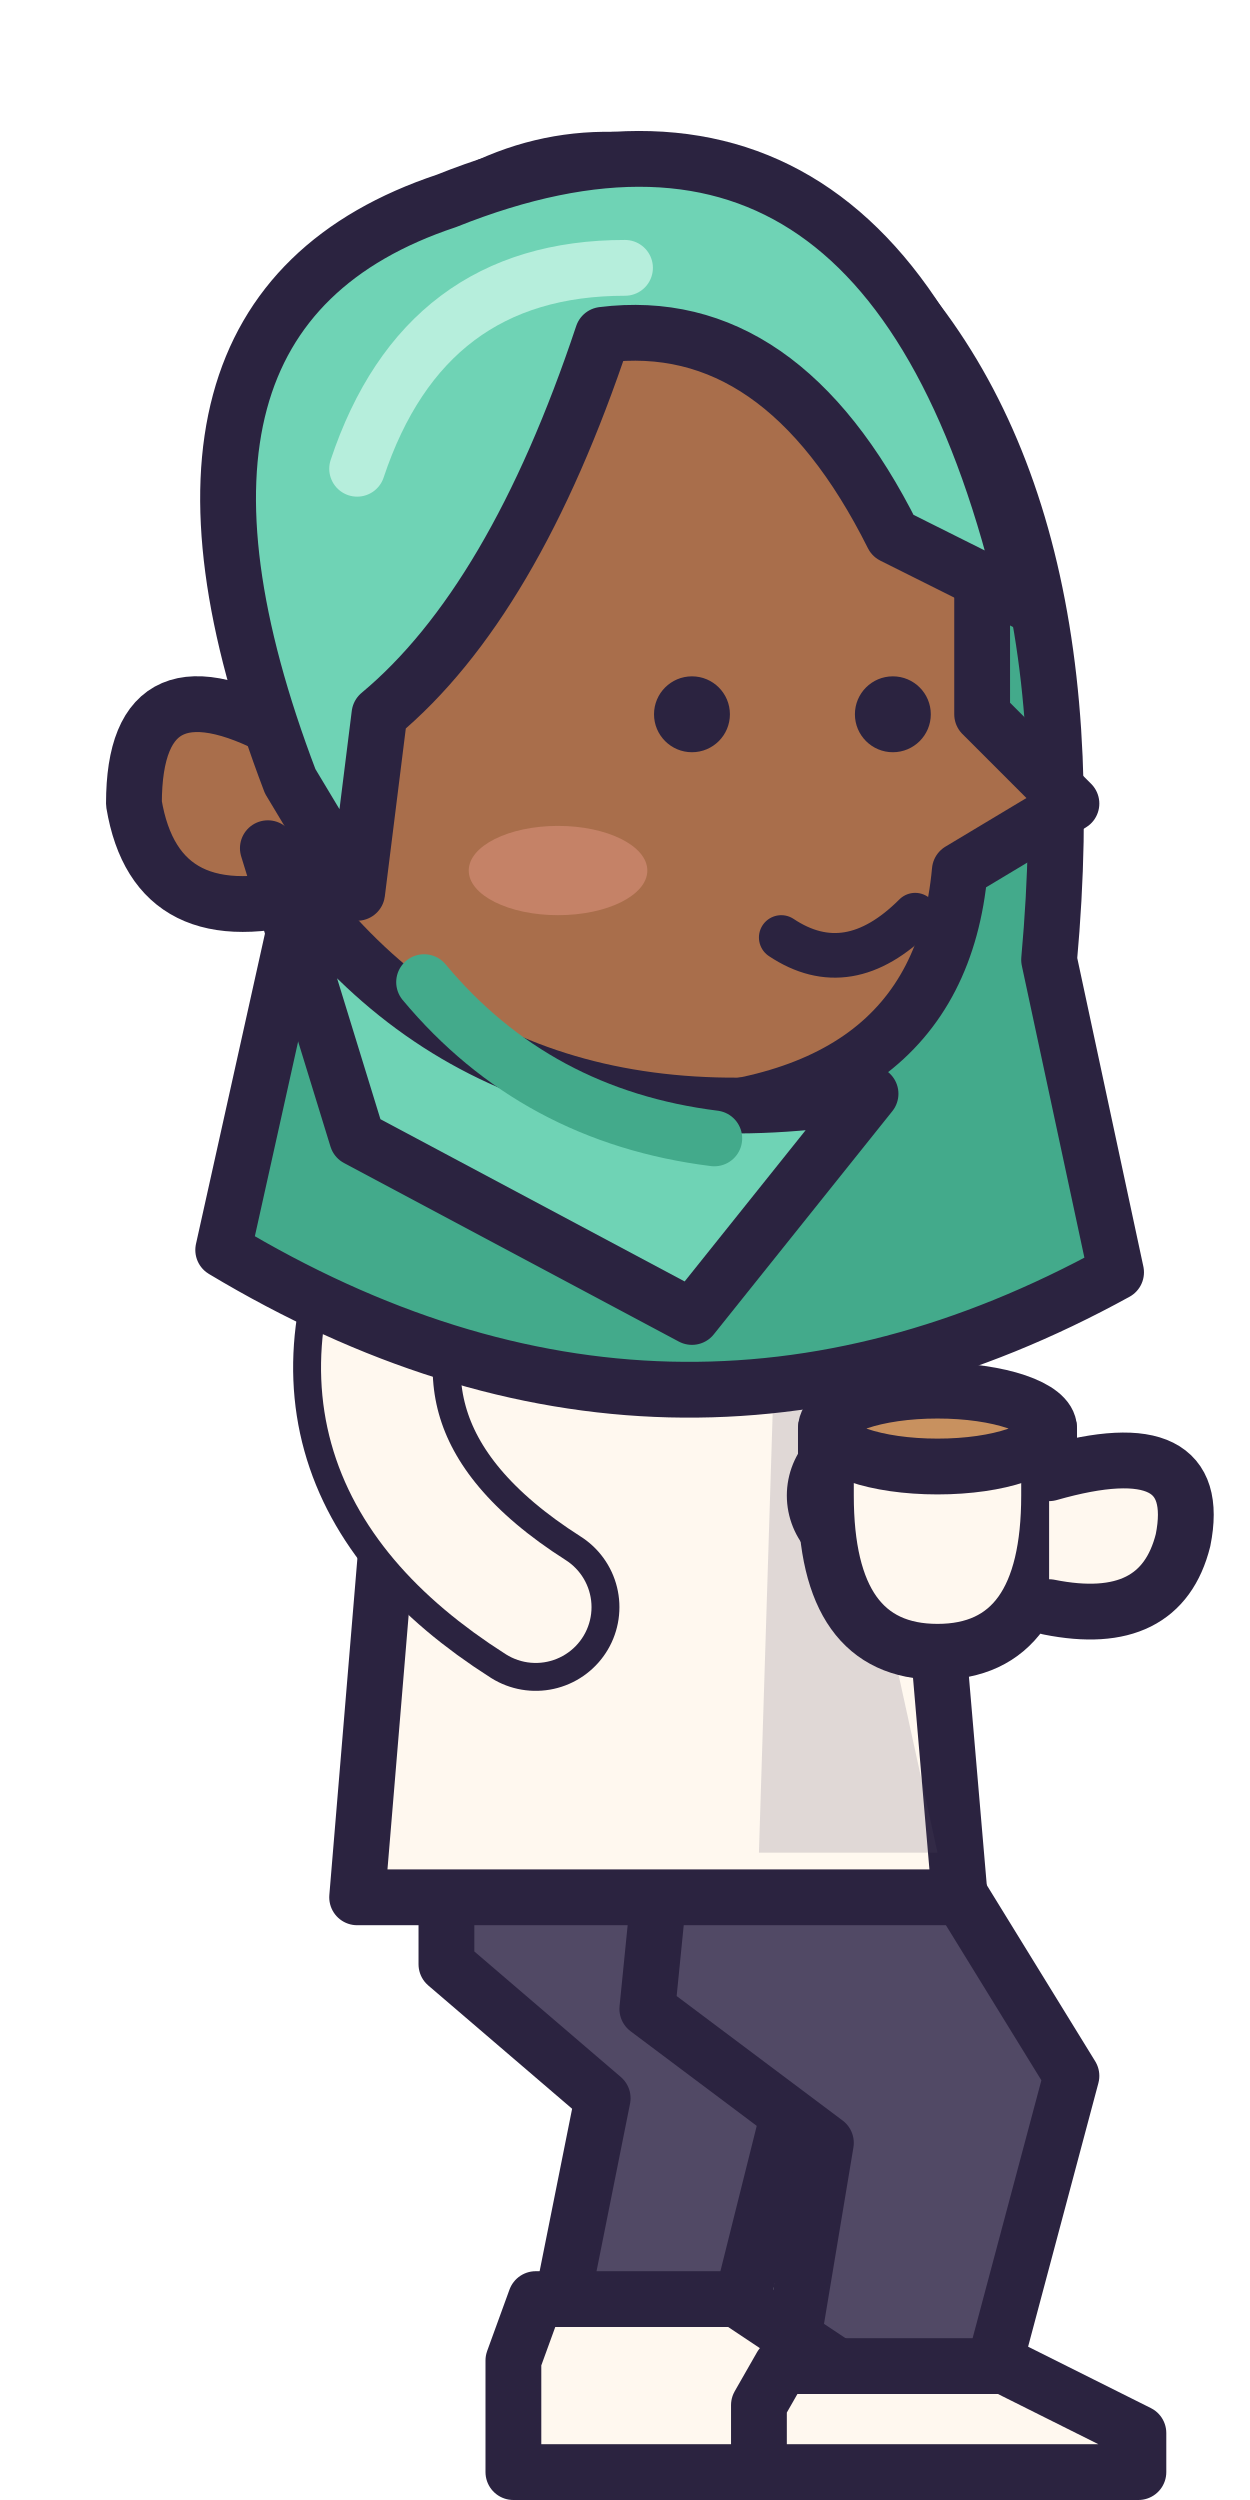
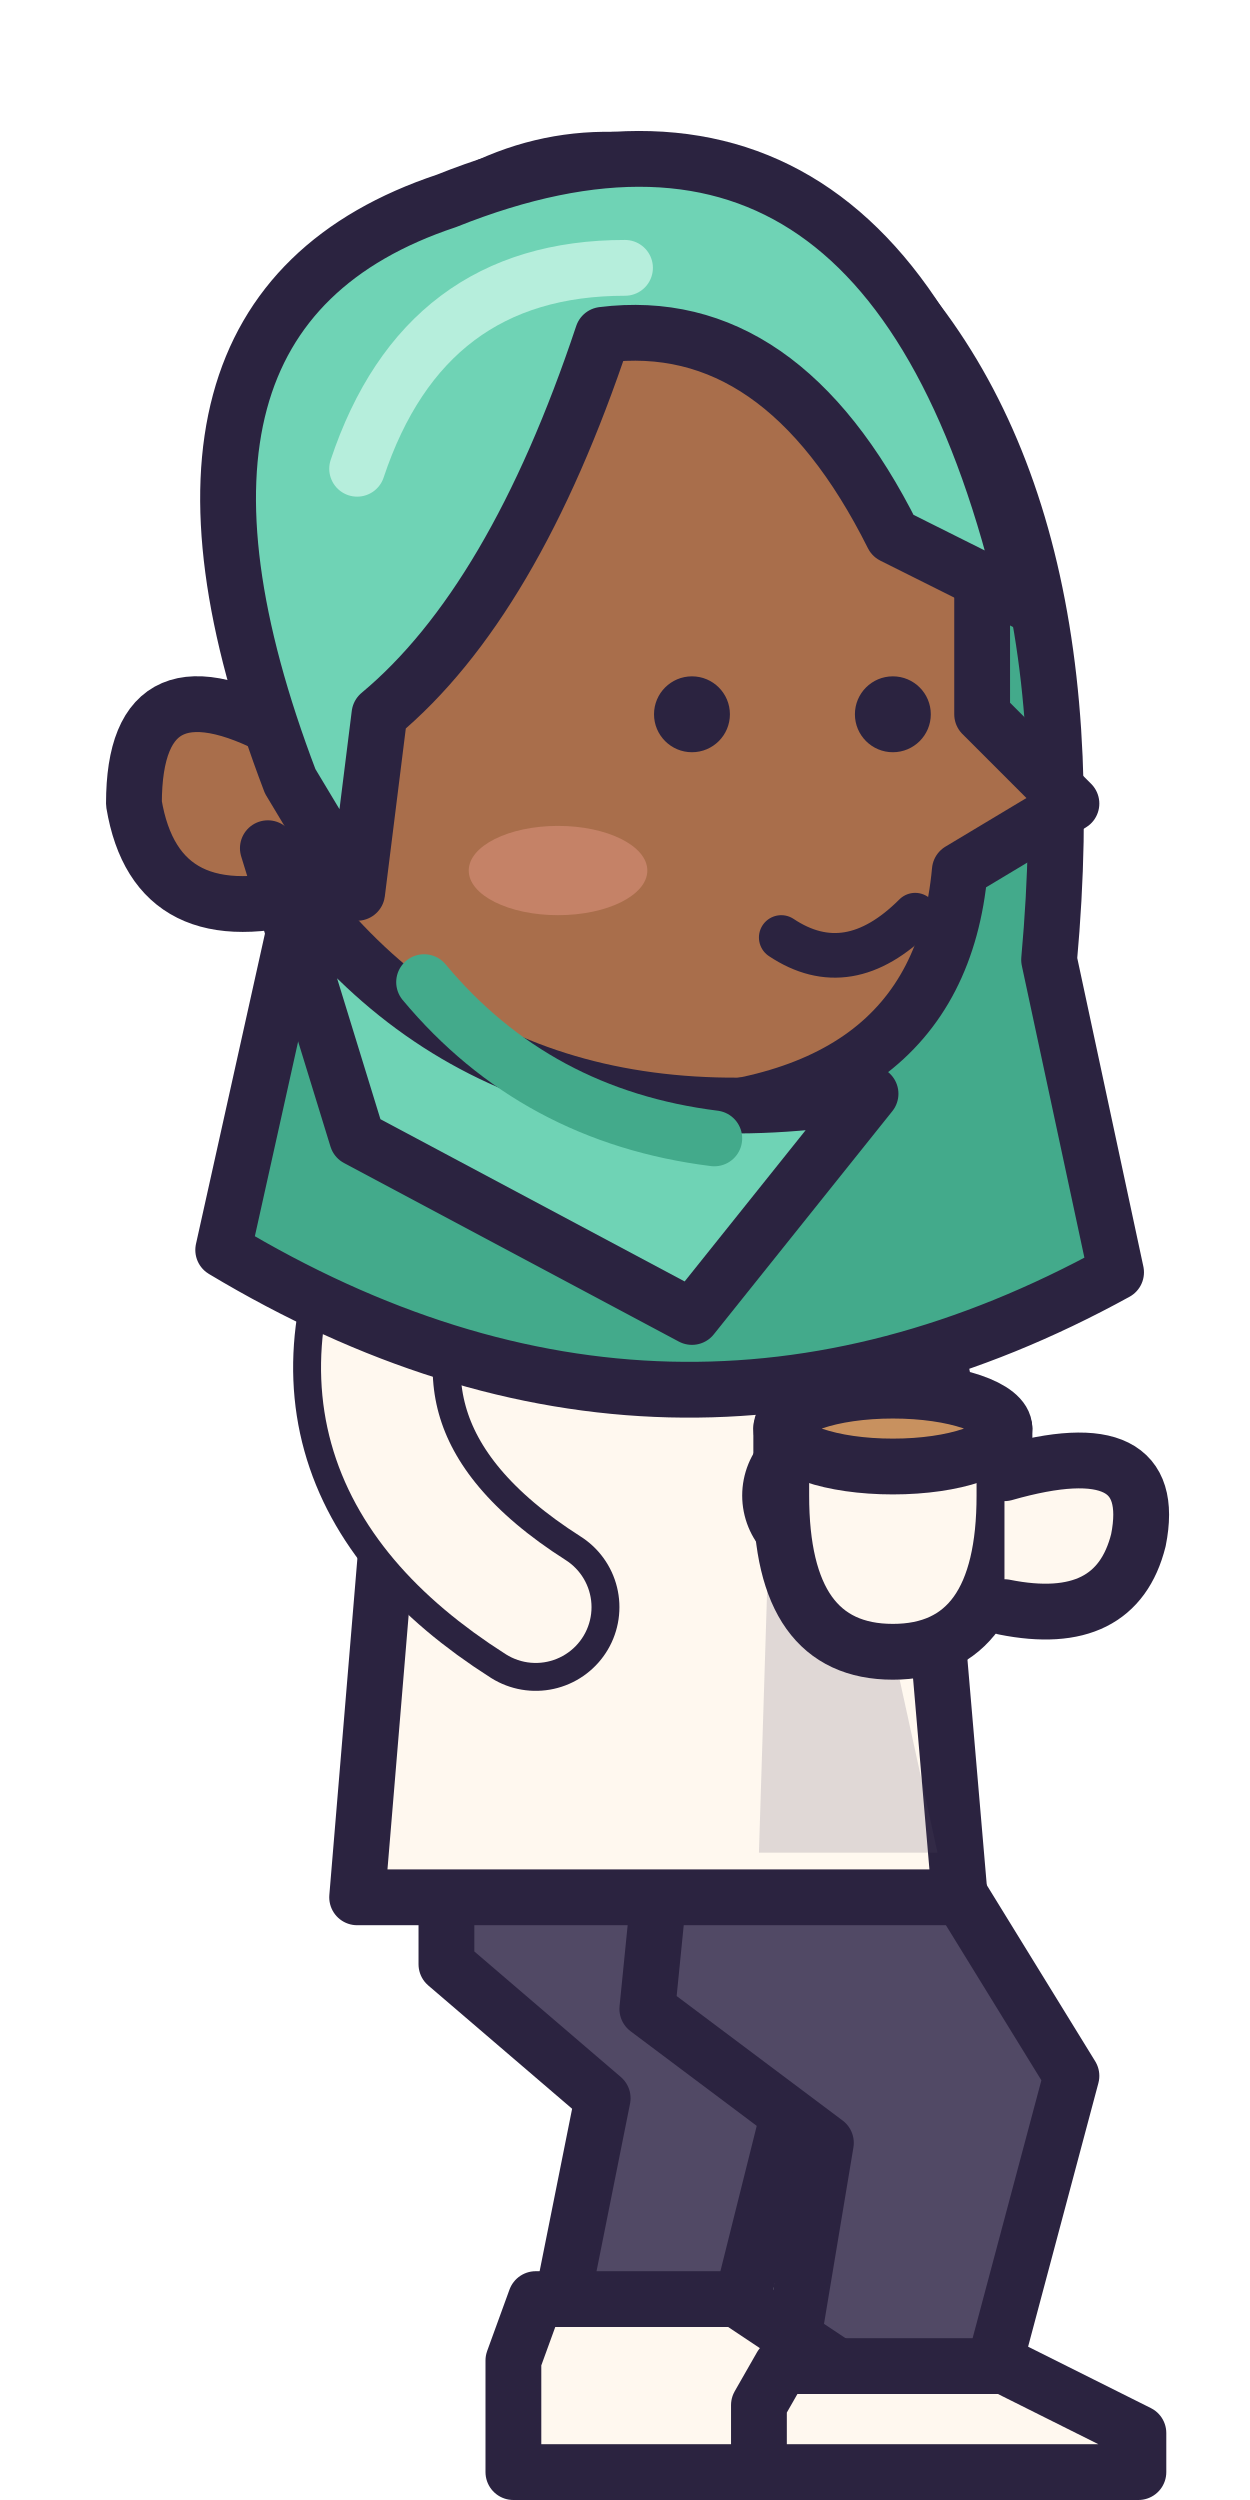
<svg xmlns="http://www.w3.org/2000/svg" width="56" height="112" viewBox="0 0 56 112">
  <g stroke="#2b2340" stroke-width="2.5" stroke-linecap="round" stroke-linejoin="round">
    <path d="M20 80h10l6 12-3 12h-8l2-10-7-6Z" fill="#514965" vector-effect="non-scaling-stroke" />
    <path d="M30 80h10l8 13-4 15h-9l2-12-8-6Z" fill="#514965" vector-effect="non-scaling-stroke" />
    <path d="M24 103h9l6 4v3.75H23v-5Z" fill="#fff8ef" vector-effect="non-scaling-stroke" />
    <path d="M35 106h10l6 3v1.75H34v-3Z" fill="#fff8ef" vector-effect="non-scaling-stroke" />
    <path d="M19 49q11-7 21 1l3 35H16Z" fill="#fff8ef" vector-effect="non-scaling-stroke" />
    <path d="M35 51l7 32h-8Z" fill="#514965" stroke="none" opacity="0.18" vector-effect="non-scaling-stroke" />
    <path d="M24 44v7q5 4 10-1v-7" fill="#a96e4b" vector-effect="non-scaling-stroke" />
    <path d="M24 52l5 4 6-5" fill="none" stroke="#fff8ef" stroke-width="2" vector-effect="non-scaling-stroke" />
    <path d="M19 54Q13 65 24 72" fill="none" stroke="#2b2340" stroke-width="7.5" vector-effect="non-scaling-stroke" />
    <path d="M19 54Q13 65 24 72" fill="none" stroke="#fff8ef" stroke-width="5" vector-effect="non-scaling-stroke" />
-     <path d="M37 54Q43 68 39 67" fill="none" stroke="#2b2340" stroke-width="7.5" vector-effect="non-scaling-stroke" />
-     <path d="M37 54Q43 68 39 67" fill="none" stroke="#a96e4b" stroke-width="5" vector-effect="non-scaling-stroke" />
+     <path d="M37 54Q43 68 37 67" fill="none" stroke="#2b2340" stroke-width="7.5" vector-effect="non-scaling-stroke" />
+     <path d="M37 54Q43 68 37 67" fill="none" stroke="#a96e4b" stroke-width="5" vector-effect="non-scaling-stroke" />
    <g transform="translate(0 0) rotate(0 28 35)">
      <g>
        <path d="M13 17q10-16 25-6 11 10 9 32l3 14q-20 11-40-1l4-18Z" fill="#43aa8b" vector-effect="non-scaling-stroke" />
      </g>
      <path d="M13 23q0-13 16-13 15 0 15 15v7l4 4-5 3q-1 11-15 11-15 0-15-17Z" fill="#a96e4b" vector-effect="non-scaling-stroke" />
      <path d="M13 33q-7-4-7 3 1 6 8 4" fill="#a96e4b" vector-effect="non-scaling-stroke" />
      <circle cx="31" cy="32" r="1.7" fill="#2b2340" stroke="none" vector-effect="non-scaling-stroke" />
      <circle cx="40" cy="32" r="1.7" fill="#2b2340" stroke="none" vector-effect="non-scaling-stroke" />
      <path d="M35 42q3 2 6-1" fill="none" stroke="#2b2340" stroke-width="2" vector-effect="non-scaling-stroke" />
      <ellipse cx="25" cy="39" rx="4" ry="2" fill="#c58267" stroke="none" vector-effect="non-scaling-stroke" />
      <path d="M13 35Q5 14 20 9q20-8 26 18l-6-3q-5-10-13-9-4 12-10 17l-1 8Z" fill="#6fd3b5" vector-effect="non-scaling-stroke" />
      <path d="M16 21q3-9 12-9" fill="none" stroke="#b6eedc" stroke-width="2.5" vector-effect="non-scaling-stroke" />
      <path d="M12 38q9 14 27 11l-8 10-15-8Z" fill="#6fd3b5" vector-effect="non-scaling-stroke" />
      <path d="M19 44q5 6 13 7" fill="none" stroke="#43aa8b" stroke-width="2.5" vector-effect="non-scaling-stroke" />
    </g>
-     <path d="M37 64h10v3q0 7-5 7t-5-7Z" fill="#fff8ef" vector-effect="non-scaling-stroke" />
-     <path d="M47 66q7-2 6 3-1 4-6 3" fill="#fff8ef" vector-effect="non-scaling-stroke" />
-     <ellipse cx="42" cy="64" rx="5" ry="1.7" fill="#c8915f" vector-effect="non-scaling-stroke" />
+     <path d="M35 64h10v3q0 7-5 7t-5-7Z" fill="#fff8ef" vector-effect="non-scaling-stroke" />
+     <path d="M45 66q7-2 6 3-1 4-6 3" fill="#fff8ef" vector-effect="non-scaling-stroke" />
+     <ellipse cx="40" cy="64" rx="5" ry="1.7" fill="#c8915f" vector-effect="non-scaling-stroke" />
  </g>
</svg>
